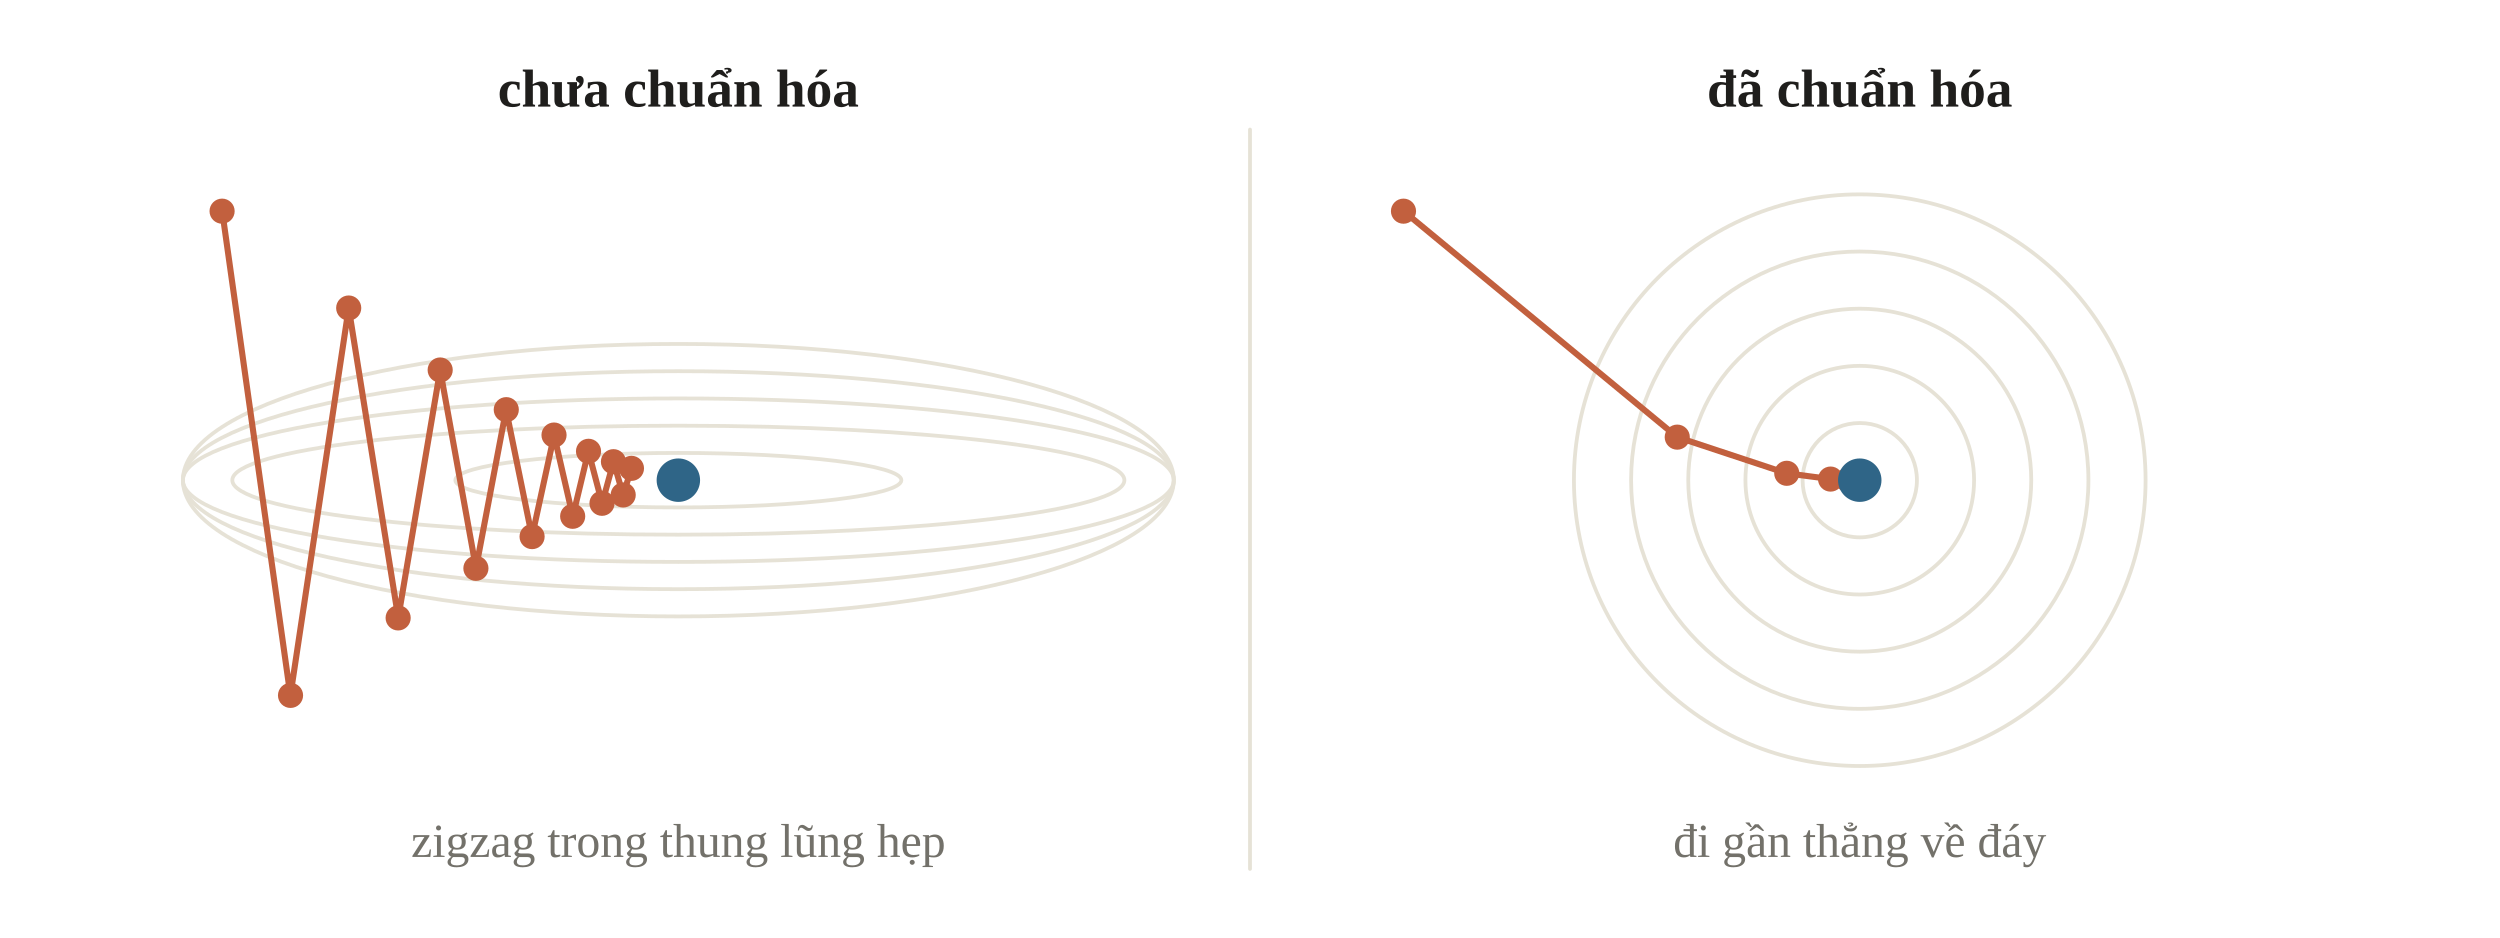
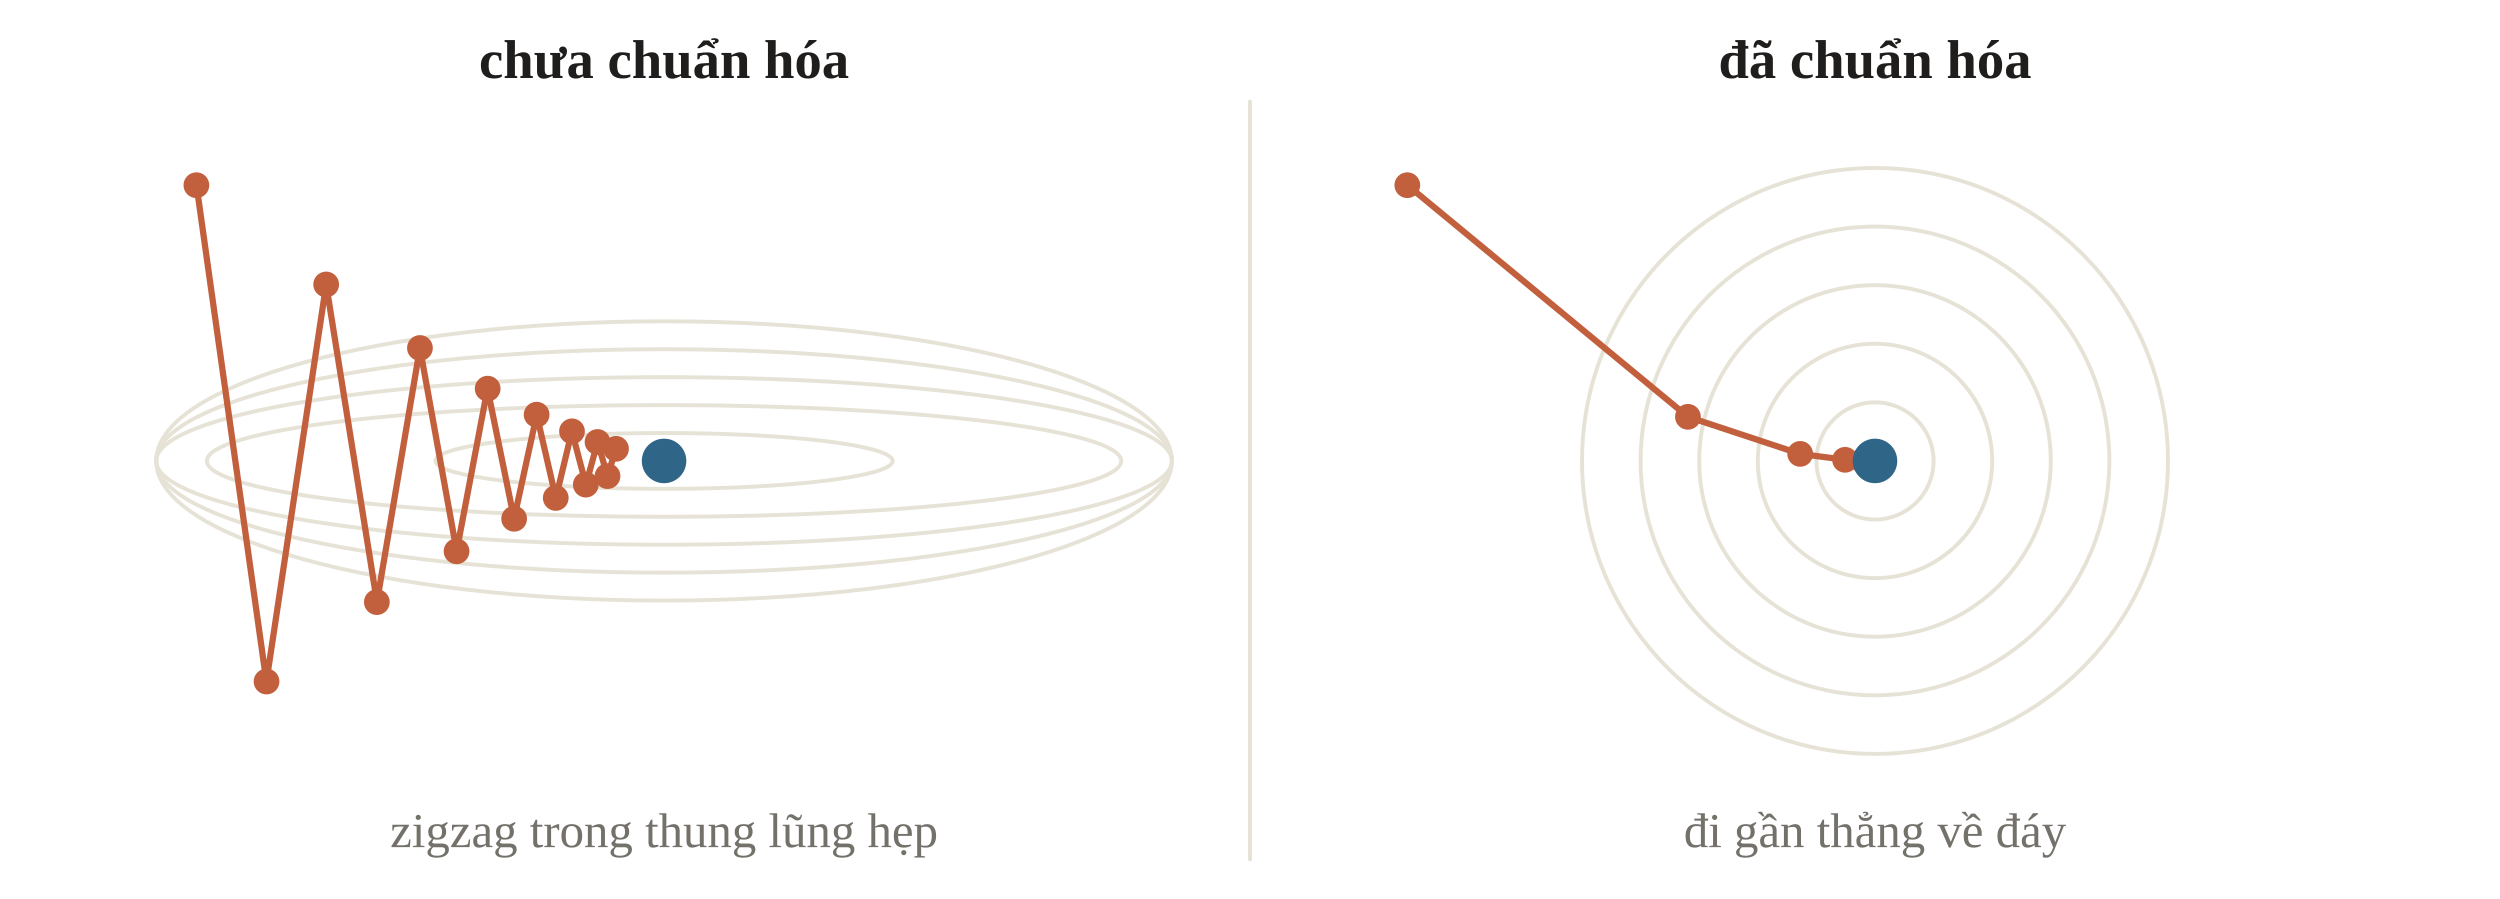
- <svg xmlns="http://www.w3.org/2000/svg" viewBox="-8 -8 656 246" width="640" style="font-family:var(--serif, Lora, Georgia, serif);color:var(--text, #1f1e1c)">
+ <svg xmlns="http://www.w3.org/2000/svg" viewBox="0 0 640 230" width="640" role="img" aria-label="Chênh thang đo tạo thung lũng hẹp; chuẩn hóa đưa về gần tròn." style="font-family:var(--serif, Lora, Georgia, serif);color:var(--text, #1f1e1c)">
  <text x="170" y="16" fill="currentColor" text-anchor="middle" dominant-baseline="middle" font-family="var(--sans, Inter, &quot;Segoe UI&quot;, sans-serif)" font-size="14" font-weight="600">chưa chuẩn hóa</text>
  <ellipse cx="170" cy="118" rx="58.52" ry="7.15" fill="none" stroke="var(--line, #e6e2d6)" stroke-width="1" />
  <ellipse cx="170" cy="118" rx="117.04" ry="14.3" fill="none" stroke="var(--line, #e6e2d6)" stroke-width="1" />
  <ellipse cx="170" cy="118" rx="130" ry="21.45" fill="none" stroke="var(--line, #e6e2d6)" stroke-width="1" />
  <ellipse cx="170" cy="118" rx="130" ry="28.6" fill="none" stroke="var(--line, #e6e2d6)" stroke-width="1" />
  <ellipse cx="170" cy="118" rx="130" ry="35.75" fill="none" stroke="var(--line, #e6e2d6)" stroke-width="1" />
  <path d="M 50.3,47.4 L 68.2,174.5 L 83.5,72.8 L 96.5,154.1 L 107.5,89.1 L 116.9,141.1 L 124.8,99.5 L 131.6,132.8 L 137.4,106.2 L 142.3,127.5 L 146.4,110.4 L 150.0,124.1 L 153.0,113.1 L 155.5,121.9 L 157.7,114.9" fill="none" stroke="var(--accent, #c2603e)" stroke-width="1.6" opacity="1" stroke-linecap="round" stroke-linejoin="round" />
  <circle cx="50.276" cy="47.412" r="2.6" fill="var(--accent, #c2603e)" fill-opacity="1" stroke="var(--accent, #c2603e)" stroke-width="1.4" />
  <circle cx="68.234" cy="174.471" r="2.6" fill="var(--accent, #c2603e)" fill-opacity="1" stroke="var(--accent, #c2603e)" stroke-width="1.4" />
  <circle cx="83.499" cy="72.823" r="2.6" fill="var(--accent, #c2603e)" fill-opacity="1" stroke="var(--accent, #c2603e)" stroke-width="1.4" />
  <circle cx="96.474" cy="154.141" r="2.6" fill="var(--accent, #c2603e)" fill-opacity="1" stroke="var(--accent, #c2603e)" stroke-width="1.4" />
  <circle cx="107.503" cy="89.087" r="2.6" fill="var(--accent, #c2603e)" fill-opacity="1" stroke="var(--accent, #c2603e)" stroke-width="1.4" />
  <circle cx="116.878" cy="141.13" r="2.6" fill="var(--accent, #c2603e)" fill-opacity="1" stroke="var(--accent, #c2603e)" stroke-width="1.4" />
  <circle cx="124.846" cy="99.496" r="2.6" fill="var(--accent, #c2603e)" fill-opacity="1" stroke="var(--accent, #c2603e)" stroke-width="1.4" />
  <circle cx="131.619" cy="132.803" r="2.6" fill="var(--accent, #c2603e)" fill-opacity="1" stroke="var(--accent, #c2603e)" stroke-width="1.4" />
  <circle cx="137.376" cy="106.157" r="2.6" fill="var(--accent, #c2603e)" fill-opacity="1" stroke="var(--accent, #c2603e)" stroke-width="1.4" />
  <circle cx="142.27" cy="127.474" r="2.6" fill="var(--accent, #c2603e)" fill-opacity="1" stroke="var(--accent, #c2603e)" stroke-width="1.4" />
  <circle cx="146.429" cy="110.421" r="2.6" fill="var(--accent, #c2603e)" fill-opacity="1" stroke="var(--accent, #c2603e)" stroke-width="1.4" />
  <circle cx="149.965" cy="124.063" r="2.6" fill="var(--accent, #c2603e)" fill-opacity="1" stroke="var(--accent, #c2603e)" stroke-width="1.4" />
  <circle cx="152.97" cy="113.149" r="2.6" fill="var(--accent, #c2603e)" fill-opacity="1" stroke="var(--accent, #c2603e)" stroke-width="1.4" />
  <circle cx="155.525" cy="121.881" r="2.6" fill="var(--accent, #c2603e)" fill-opacity="1" stroke="var(--accent, #c2603e)" stroke-width="1.4" />
  <circle cx="157.696" cy="114.895" r="2.6" fill="var(--accent, #c2603e)" fill-opacity="1" stroke="var(--accent, #c2603e)" stroke-width="1.4" />
  <circle cx="170" cy="118" r="5" fill="var(--t-n, #2f6587)" fill-opacity="1" stroke="var(--t-n, #2f6587)" stroke-width="1.4" />
  <text x="170" y="214" fill="var(--muted, #73716a)" text-anchor="middle" dominant-baseline="middle" font-family="var(--sans, Inter, &quot;Segoe UI&quot;, sans-serif)" font-size="12.5" font-weight="400">zigzag trong thung lũng hẹp</text>
  <text x="480" y="16" fill="currentColor" text-anchor="middle" dominant-baseline="middle" font-family="var(--sans, Inter, &quot;Segoe UI&quot;, sans-serif)" font-size="14" font-weight="600">đã chuẩn hóa</text>
  <ellipse cx="480" cy="118" rx="15" ry="15" fill="none" stroke="var(--line, #e6e2d6)" stroke-width="1" />
  <ellipse cx="480" cy="118" rx="30" ry="30" fill="none" stroke="var(--line, #e6e2d6)" stroke-width="1" />
  <ellipse cx="480" cy="118" rx="45" ry="45" fill="none" stroke="var(--line, #e6e2d6)" stroke-width="1" />
  <ellipse cx="480" cy="118" rx="60" ry="60" fill="none" stroke="var(--line, #e6e2d6)" stroke-width="1" />
  <ellipse cx="480" cy="118" rx="75" ry="75" fill="none" stroke="var(--line, #e6e2d6)" stroke-width="1" />
  <path d="M 360.3,47.4 L 432.1,106.7 L 460.8,116.2 L 472.3,117.7 L 476.9,118.0 L 478.8,118.0 L 479.5,118.0 L 479.8,118.0 L 479.9,118.0 L 480.0,118.0 L 480.0,118.0 L 480.0,118.0 L 480.0,118.0 L 480.0,118.0 L 480.0,118.0" fill="none" stroke="var(--accent, #c2603e)" stroke-width="1.6" opacity="1" stroke-linecap="round" stroke-linejoin="round" />
  <circle cx="360.276" cy="47.412" r="2.6" fill="var(--accent, #c2603e)" fill-opacity="1" stroke="var(--accent, #c2603e)" stroke-width="1.4" />
  <circle cx="432.11" cy="106.706" r="2.6" fill="var(--accent, #c2603e)" fill-opacity="1" stroke="var(--accent, #c2603e)" stroke-width="1.4" />
  <circle cx="460.844" cy="116.193" r="2.6" fill="var(--accent, #c2603e)" fill-opacity="1" stroke="var(--accent, #c2603e)" stroke-width="1.4" />
  <circle cx="472.338" cy="117.711" r="2.6" fill="var(--accent, #c2603e)" fill-opacity="1" stroke="var(--accent, #c2603e)" stroke-width="1.4" />
  <circle cx="476.935" cy="117.954" r="2.6" fill="var(--accent, #c2603e)" fill-opacity="1" stroke="var(--accent, #c2603e)" stroke-width="1.4" />
  <circle cx="478.774" cy="117.993" r="2.6" fill="var(--accent, #c2603e)" fill-opacity="1" stroke="var(--accent, #c2603e)" stroke-width="1.4" />
  <circle cx="479.51" cy="117.999" r="2.6" fill="var(--accent, #c2603e)" fill-opacity="1" stroke="var(--accent, #c2603e)" stroke-width="1.4" />
  <circle cx="479.804" cy="118" r="2.6" fill="var(--accent, #c2603e)" fill-opacity="1" stroke="var(--accent, #c2603e)" stroke-width="1.4" />
  <circle cx="479.922" cy="118" r="2.6" fill="var(--accent, #c2603e)" fill-opacity="1" stroke="var(--accent, #c2603e)" stroke-width="1.4" />
  <circle cx="479.969" cy="118" r="2.6" fill="var(--accent, #c2603e)" fill-opacity="1" stroke="var(--accent, #c2603e)" stroke-width="1.4" />
  <circle cx="479.987" cy="118" r="2.6" fill="var(--accent, #c2603e)" fill-opacity="1" stroke="var(--accent, #c2603e)" stroke-width="1.4" />
  <circle cx="479.995" cy="118" r="2.6" fill="var(--accent, #c2603e)" fill-opacity="1" stroke="var(--accent, #c2603e)" stroke-width="1.4" />
  <circle cx="479.998" cy="118" r="2.6" fill="var(--accent, #c2603e)" fill-opacity="1" stroke="var(--accent, #c2603e)" stroke-width="1.4" />
  <circle cx="479.999" cy="118" r="2.6" fill="var(--accent, #c2603e)" fill-opacity="1" stroke="var(--accent, #c2603e)" stroke-width="1.4" />
  <circle cx="480" cy="118" r="2.6" fill="var(--accent, #c2603e)" fill-opacity="1" stroke="var(--accent, #c2603e)" stroke-width="1.4" />
  <circle cx="480" cy="118" r="5" fill="var(--t-n, #2f6587)" fill-opacity="1" stroke="var(--t-n, #2f6587)" stroke-width="1.4" />
  <text x="480" y="214" fill="var(--muted, #73716a)" text-anchor="middle" dominant-baseline="middle" font-family="var(--sans, Inter, &quot;Segoe UI&quot;, sans-serif)" font-size="12.5" font-weight="400">đi gần thẳng về đáy</text>
  <path d="M 320,26 L 320,220" fill="none" stroke="var(--line, #e6e2d6)" stroke-width="1" stroke-linecap="round" />
</svg>
